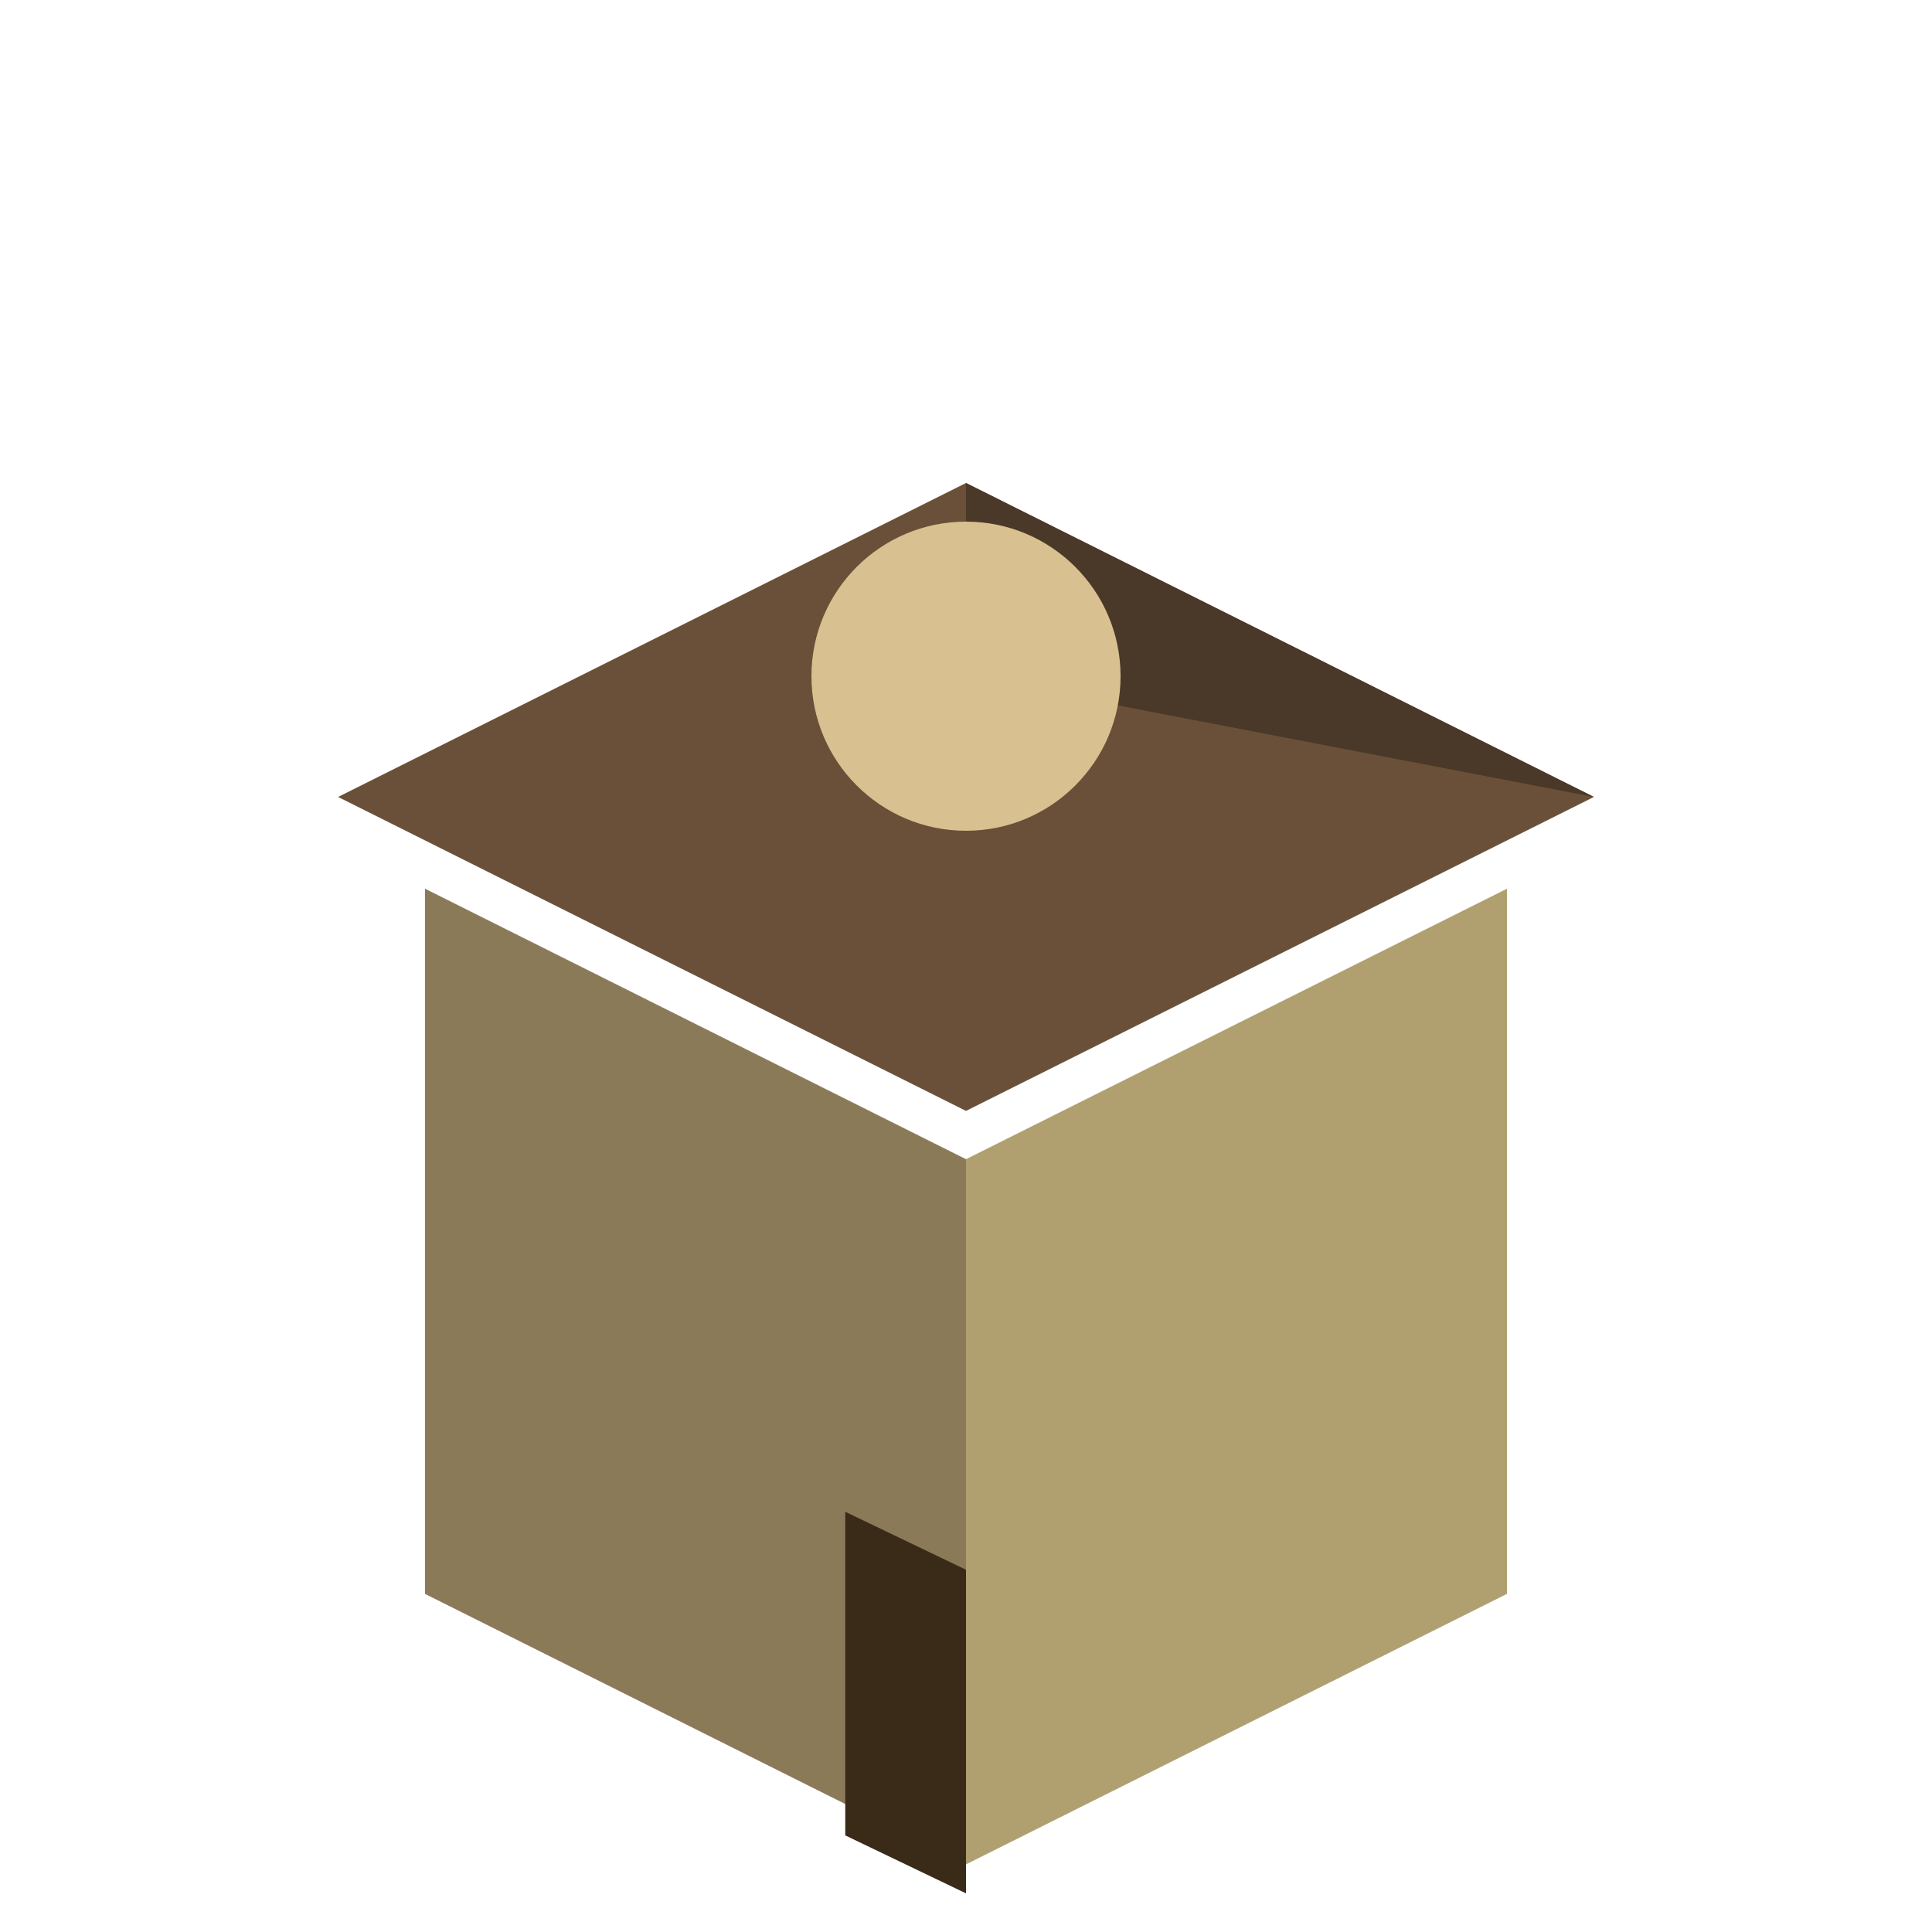
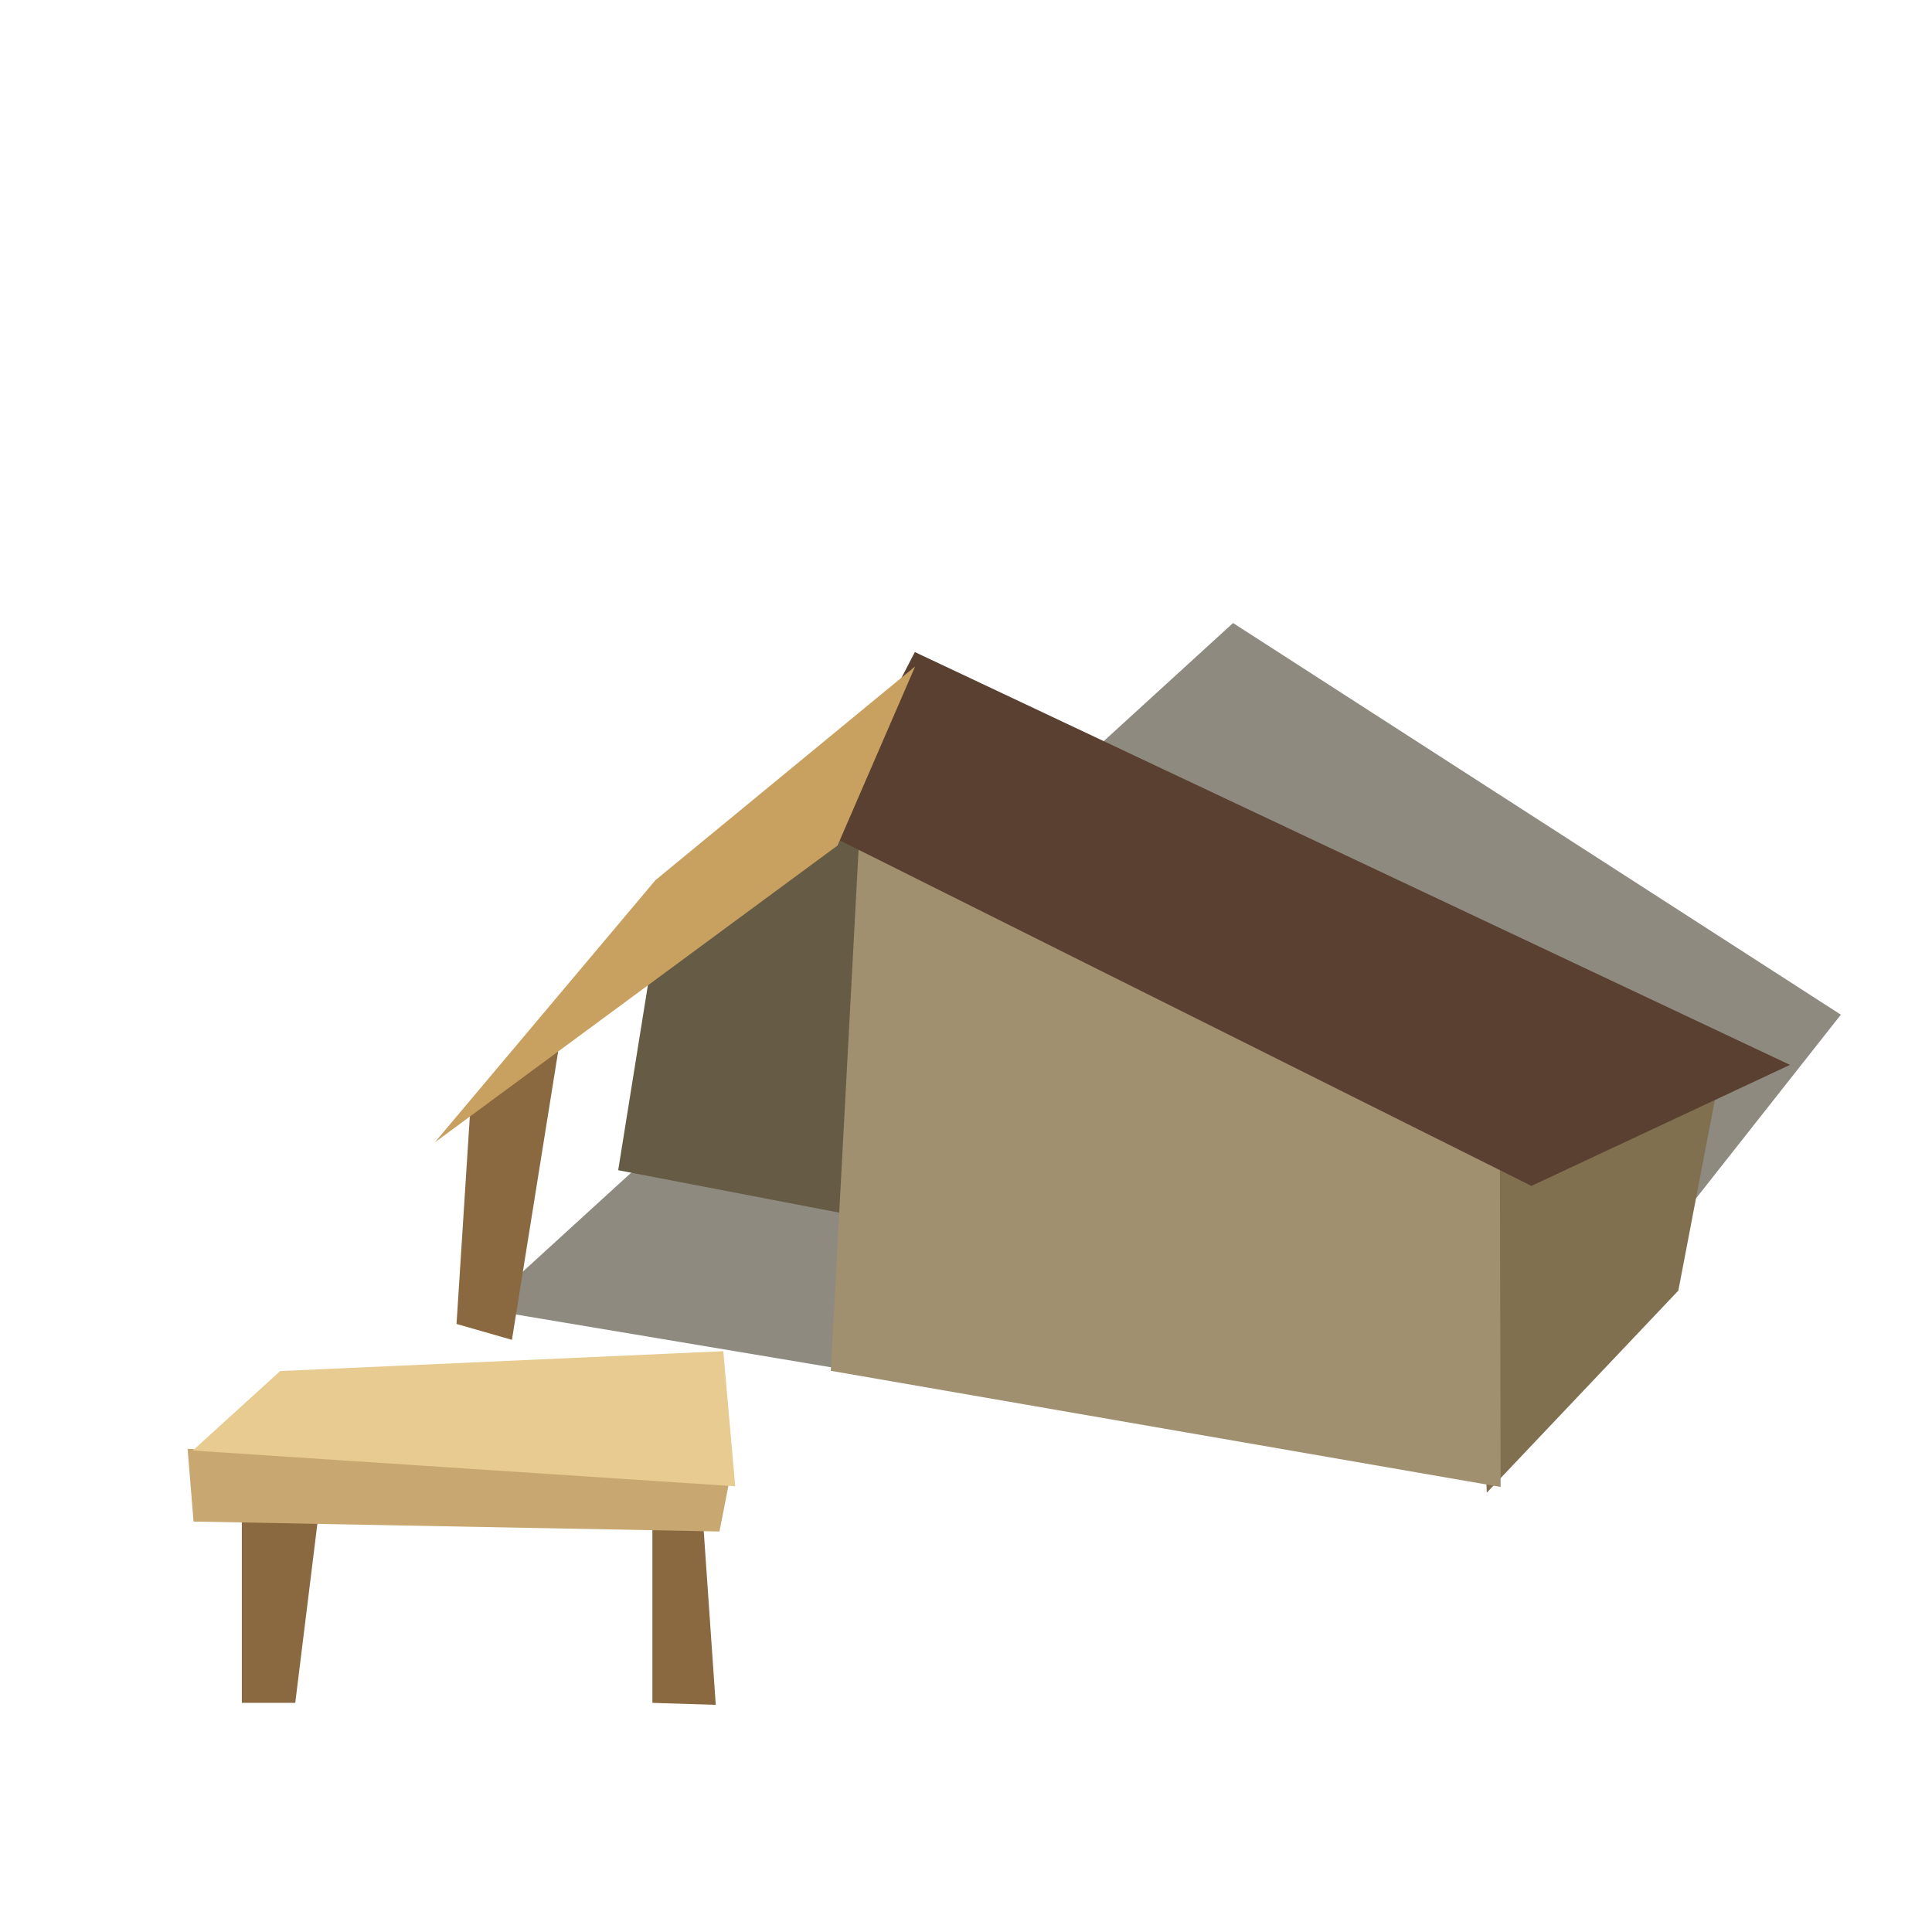
- <svg xmlns="http://www.w3.org/2000/svg" viewBox="0 0 40 40" width="400" height="400" data-home="0,0,40" data-anchor="20,20">
-   <g id="mill">
-     <path id="wall_l" class="wall_l" d="M 8.80,33.00 L 20.00,38.60 L 20.00,24.00 L 8.80,18.40 Z" fill="#8a7a58" />
-     <path id="wall_r" class="wall_r" d="M 31.20,33.00 L 20.00,38.60 L 20.00,24.00 L 31.20,18.40 Z" fill="#b0a070" />
-     <path id="roof" class="roof" d="M 20.00,10.00 L 33.00,16.50 L 20.00,23.00 L 7.00,16.50 Z" fill="#6a5038" />
-     <path id="roof_dark" class="roof_dark" d="M 20.00,10.00 L 33.00,16.50 L 20.00,14.00 Z" fill="#4a3828" />
-     <ellipse id="accent" class="accent" cx="20" cy="14" rx="3.2" ry="3.2" fill="#d8c090" />
-     <path id="door" class="door" d="M 17.5,38.0 L 20.0,39.2 L 20.0,32.5 L 17.5,31.3 Z" fill="#3a2a18" />
-   </g>
+ <svg xmlns="http://www.w3.org/2000/svg" viewBox="0 0 40 40" width="400" height="400" data-home="0,0,40" data-anchor="20,20" version="1.1" id="svg7">
+   <defs id="defs7" />
+   <path d="m 25.529,12.899 12.584,8.109 -7.524,9.542 -20.608,-3.452 z" fill="#1e1602" fill-opacity="0.5" id="path1" />
+   <path id="rect7-2" class="accent" style="fill:#8a6840" d="M 9.74,22.917 11.669,21.066 10.599,27.74 9.452,27.411 Z" />
+   <path d="m 30.473,23.035 5.179,-1.035 -0.904,4.721 -3.966,4.184 z" fill="#807050" id="path2" />
+   <path d="m 13.698,18.625 4.453,-2.041 0.321,8.733 -5.673,-1.089 z" fill="#a09070" id="path3" style="fill:#665b44;fill-opacity:1" />
+   <path d="m 17.796,17.214 13.255,5.648 0.018,7.924 -13.868,-2.405 z" fill="#a09070" id="path3-1" />
+   <path d="M 17.016,17.214 18.941,13.5 l 18.118,8.547 -5.353,2.506 z" fill="#5a4030" id="path4" />
+   <path d="M 13.571,18.222 18.947,13.798 17.34,17.506 9,23.654 Z" fill="#c8a060" id="path5" />
+   <path id="rect6" class="accent" style="fill:#8a6840" d="m 5.007,31.255 h 1.6 l -0.494,4 H 5.007 Z" />
+   <path id="rect7" class="accent" style="fill:#8a6840" d="m 13.507,31.255 1.024,-0.123 0.288,4.165 -1.312,-0.041 z" />
+   <path id="rect5" class="accent" style="fill:#c8a870" d="M 3.884,29.996 15.102,30.654 14.896,31.708 4.007,31.502 Z" />
+   <path id="rect8" style="fill:#e7cb90;stroke-width:0.126;fill-opacity:1" d="M 5.801,28.386 14.975,27.975 15.222,30.772 3.991,30.032 Z" />
</svg>
